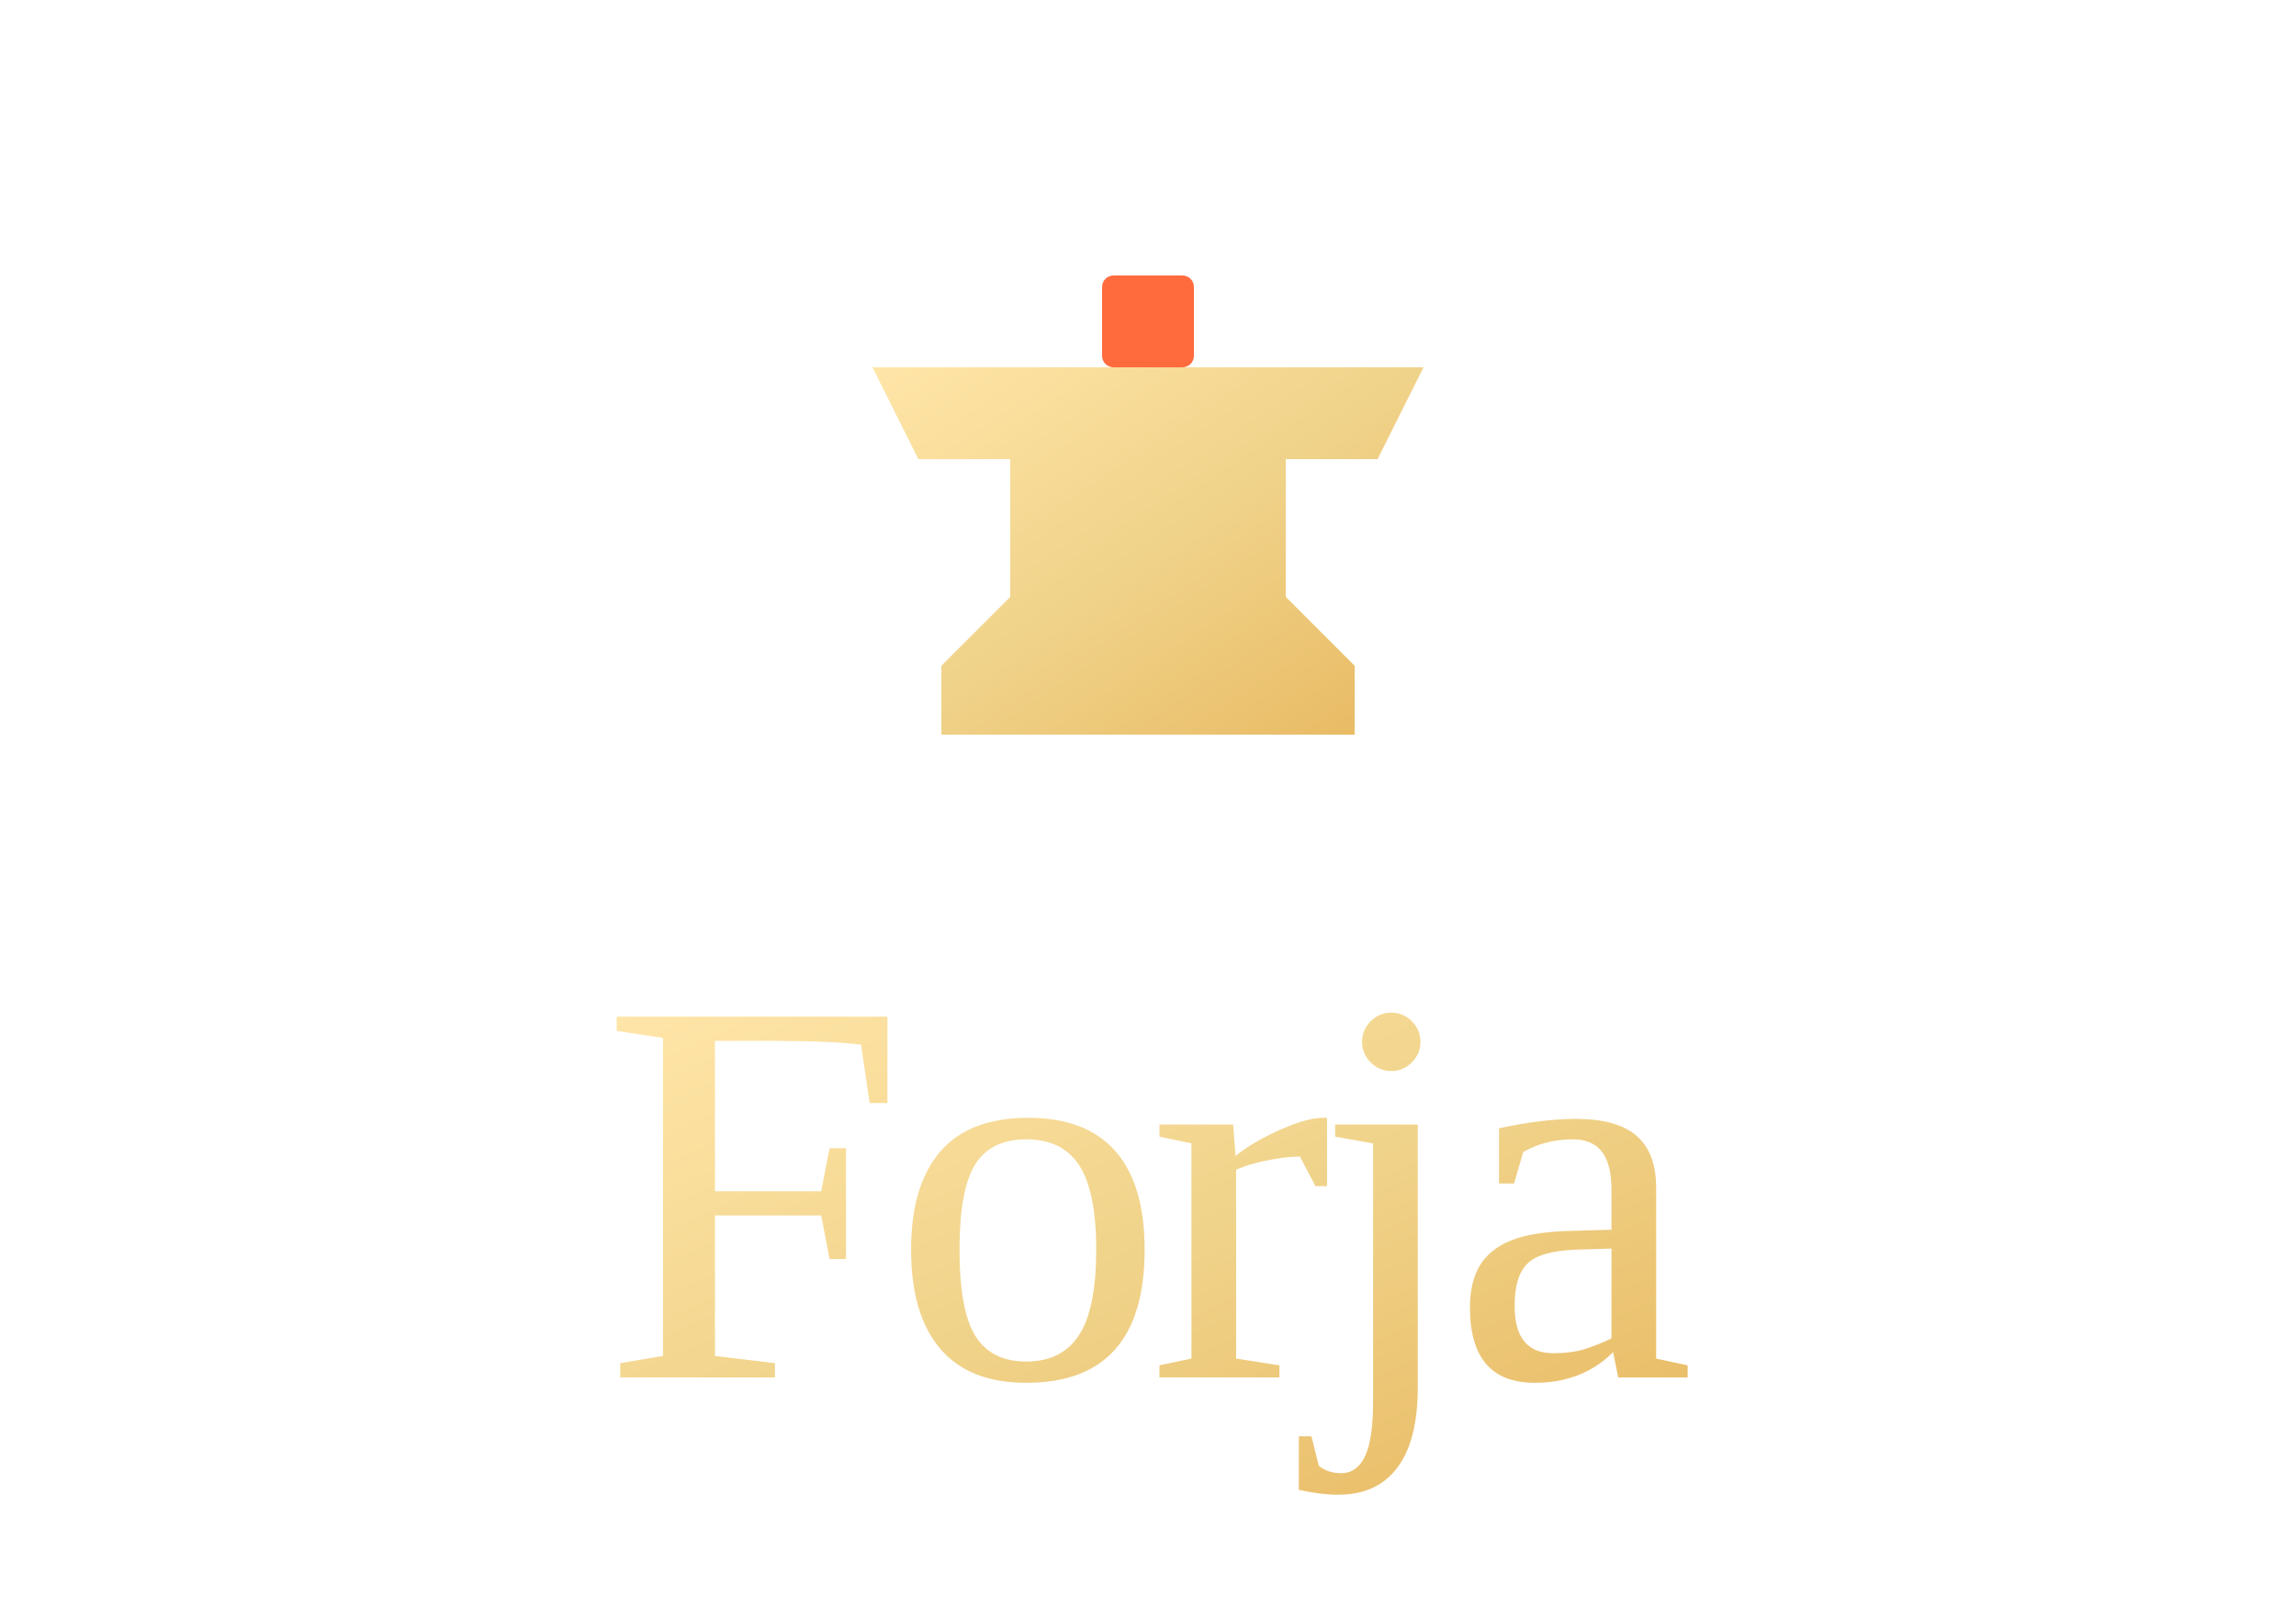
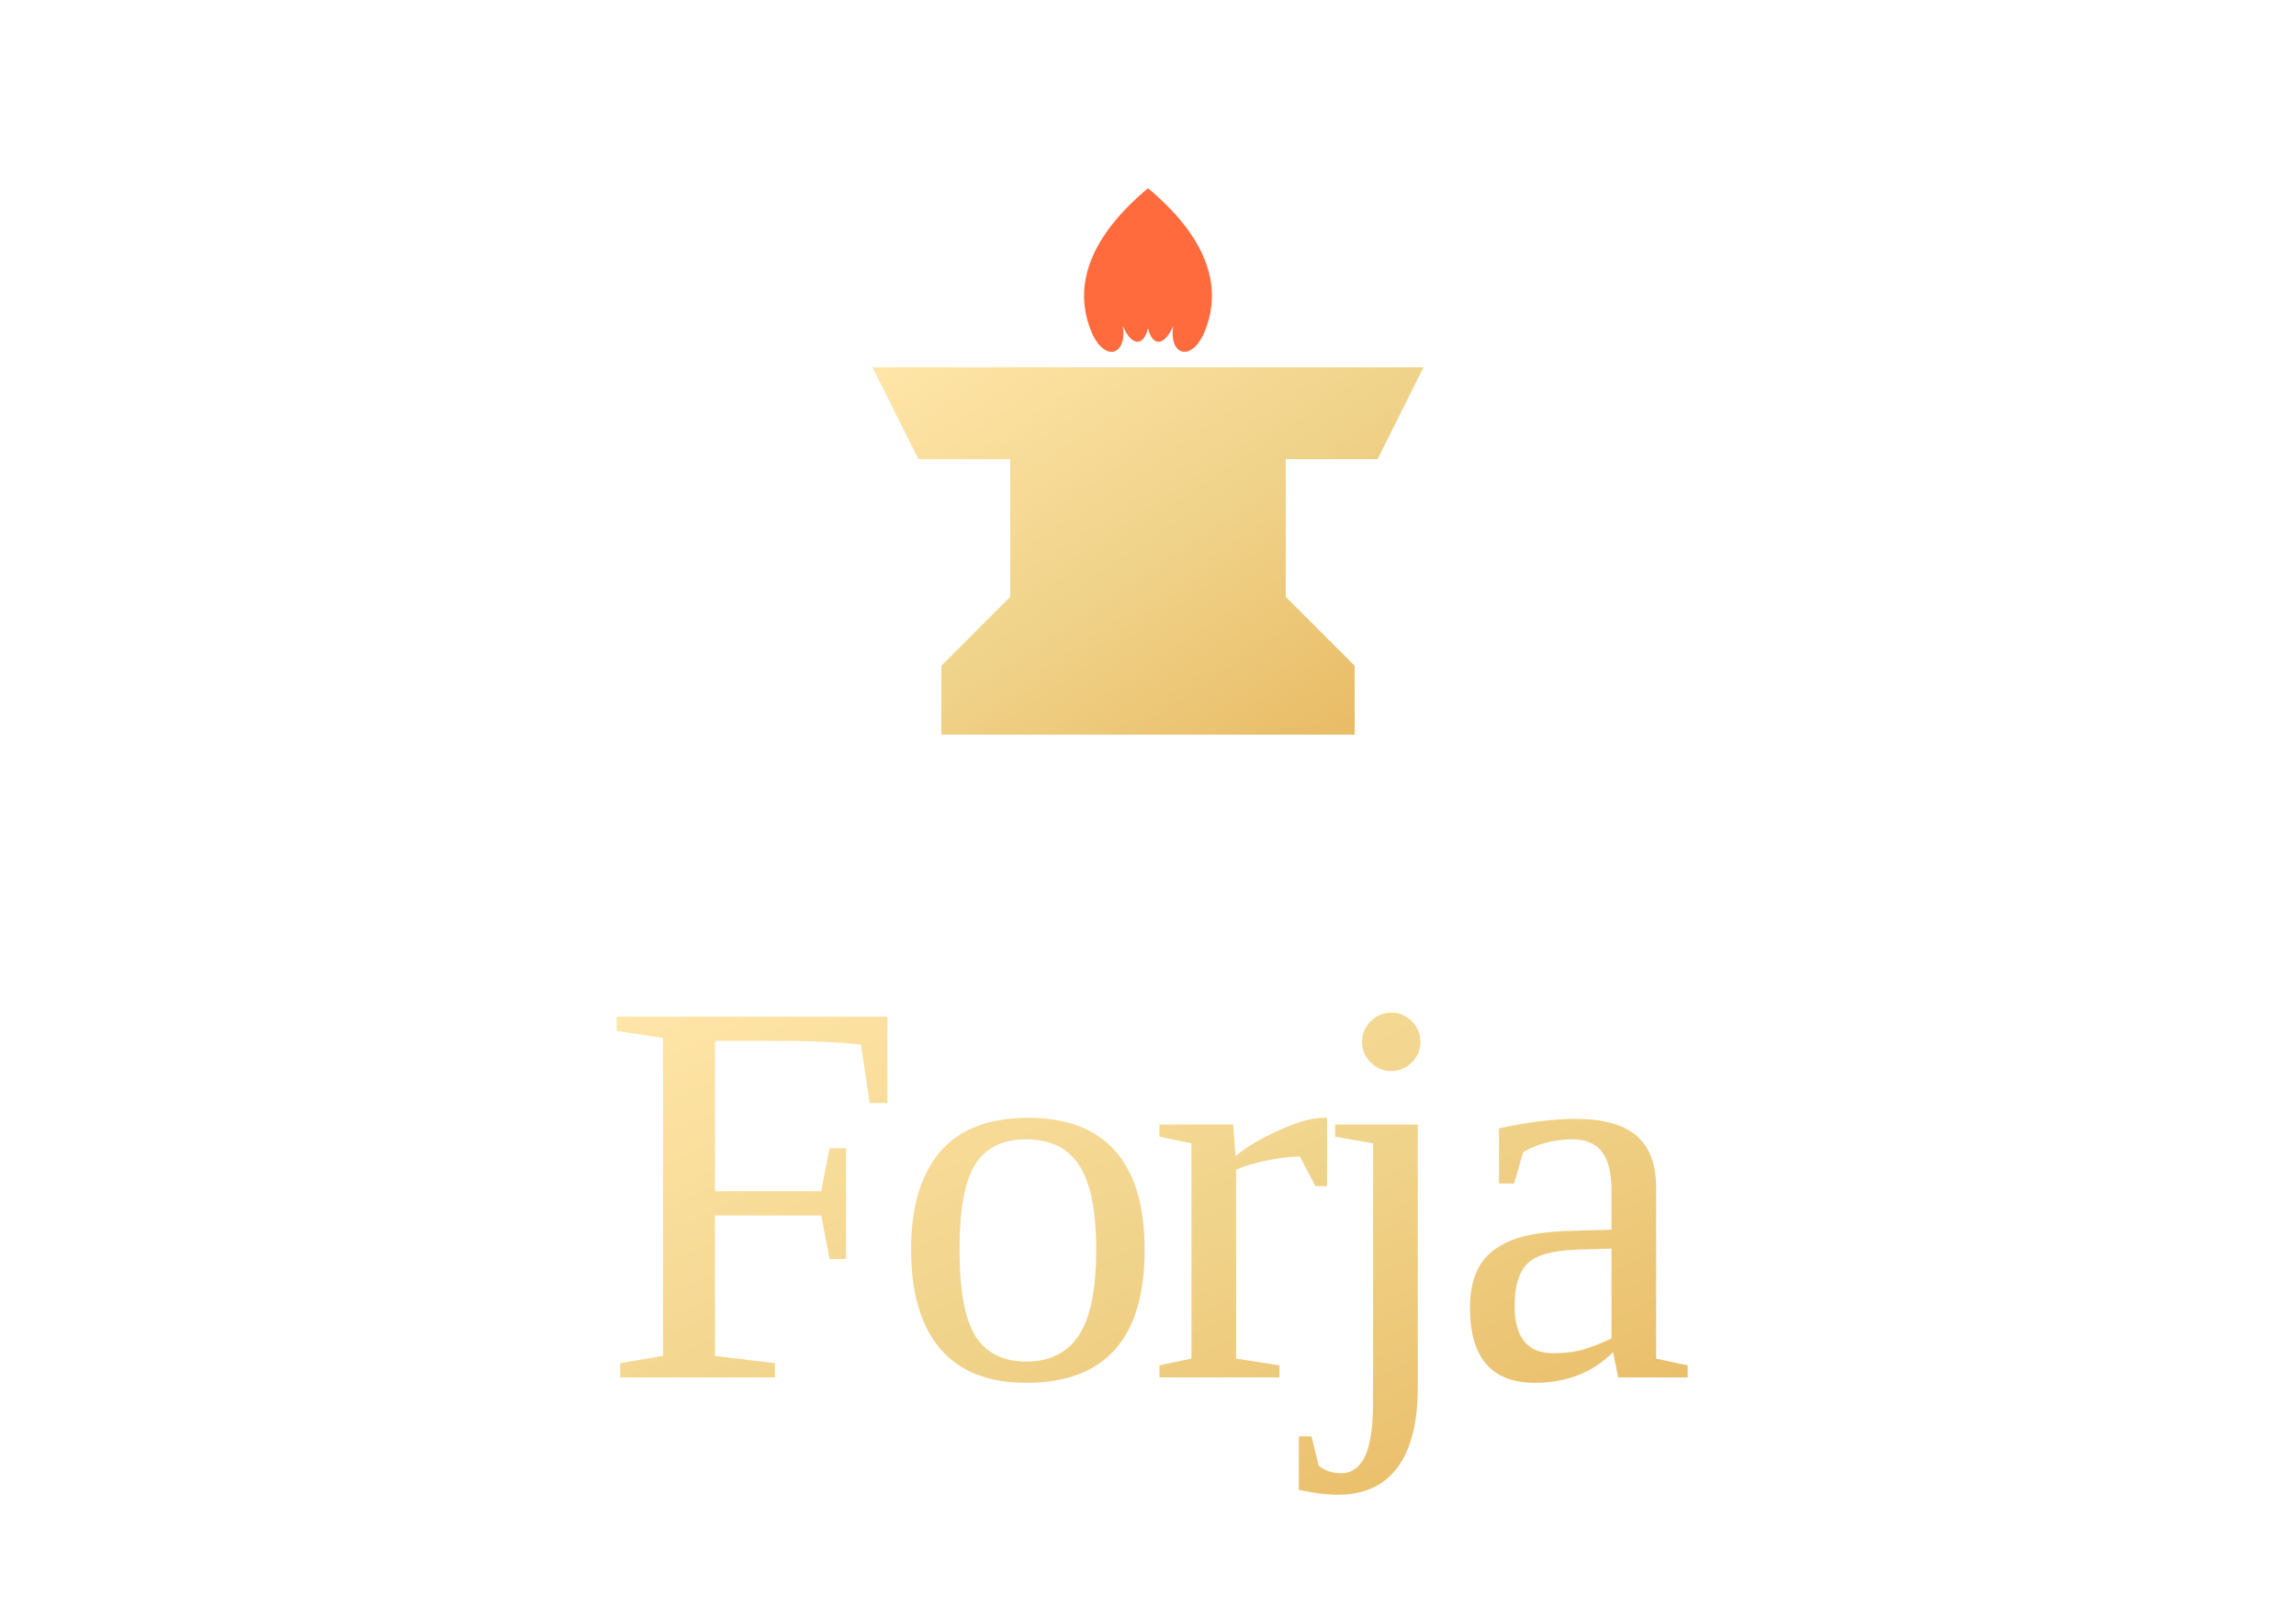
<svg xmlns="http://www.w3.org/2000/svg" viewBox="0 0 400 280" fill="none" role="img" aria-label="Forja">
  <defs>
    <linearGradient id="vmarkGold" x1="0" x2="1" y1="0" y2="1">
      <stop offset="0" stop-color="#ffe5a8" />
      <stop offset="0.5" stop-color="#f0d38a" />
      <stop offset="1" stop-color="#e8b860" />
    </linearGradient>
    <linearGradient id="vtextGold" x1="0" x2="1" y1="0" y2="1">
      <stop offset="0" stop-color="#ffe5a8" />
      <stop offset="0.5" stop-color="#f0d38a" />
      <stop offset="1" stop-color="#e8b860" />
    </linearGradient>
  </defs>
  <g transform="translate(136, 24) scale(4)">
    <path d="M4 10 L28 10 L26 14 L22 14 L22 20 L25 23 L25 26 L7 26 L7 23 L10 20 L10 14 L6 14 Z" fill="url(#vmarkGold)" />
-     <rect x="14" y="6" width="4" height="4" rx="0.5" fill="#ff6b3d" />
+     <path d="M16 2.2 C 13.6 4.2, 12.6 6.4, 13.6 8.6 C 14.2 9.8, 15.1 9.4, 14.9 8.2 C 15.3 9.1, 15.8 9.1, 16 8.3 C 16.2 9.1, 16.7 9.1, 17.1 8.2 C 16.9 9.4, 17.8 9.8, 18.4 8.6 C 19.4 6.4, 18.4 4.2, 16 2.2 Z" fill="#ff6b3d" />
  </g>
  <text x="200" y="240" font-family="'Instrument Serif', 'Times New Roman', serif" font-size="96" font-weight="400" letter-spacing="-3" text-anchor="middle" fill="url(#vtextGold)">Forja</text>
</svg>
